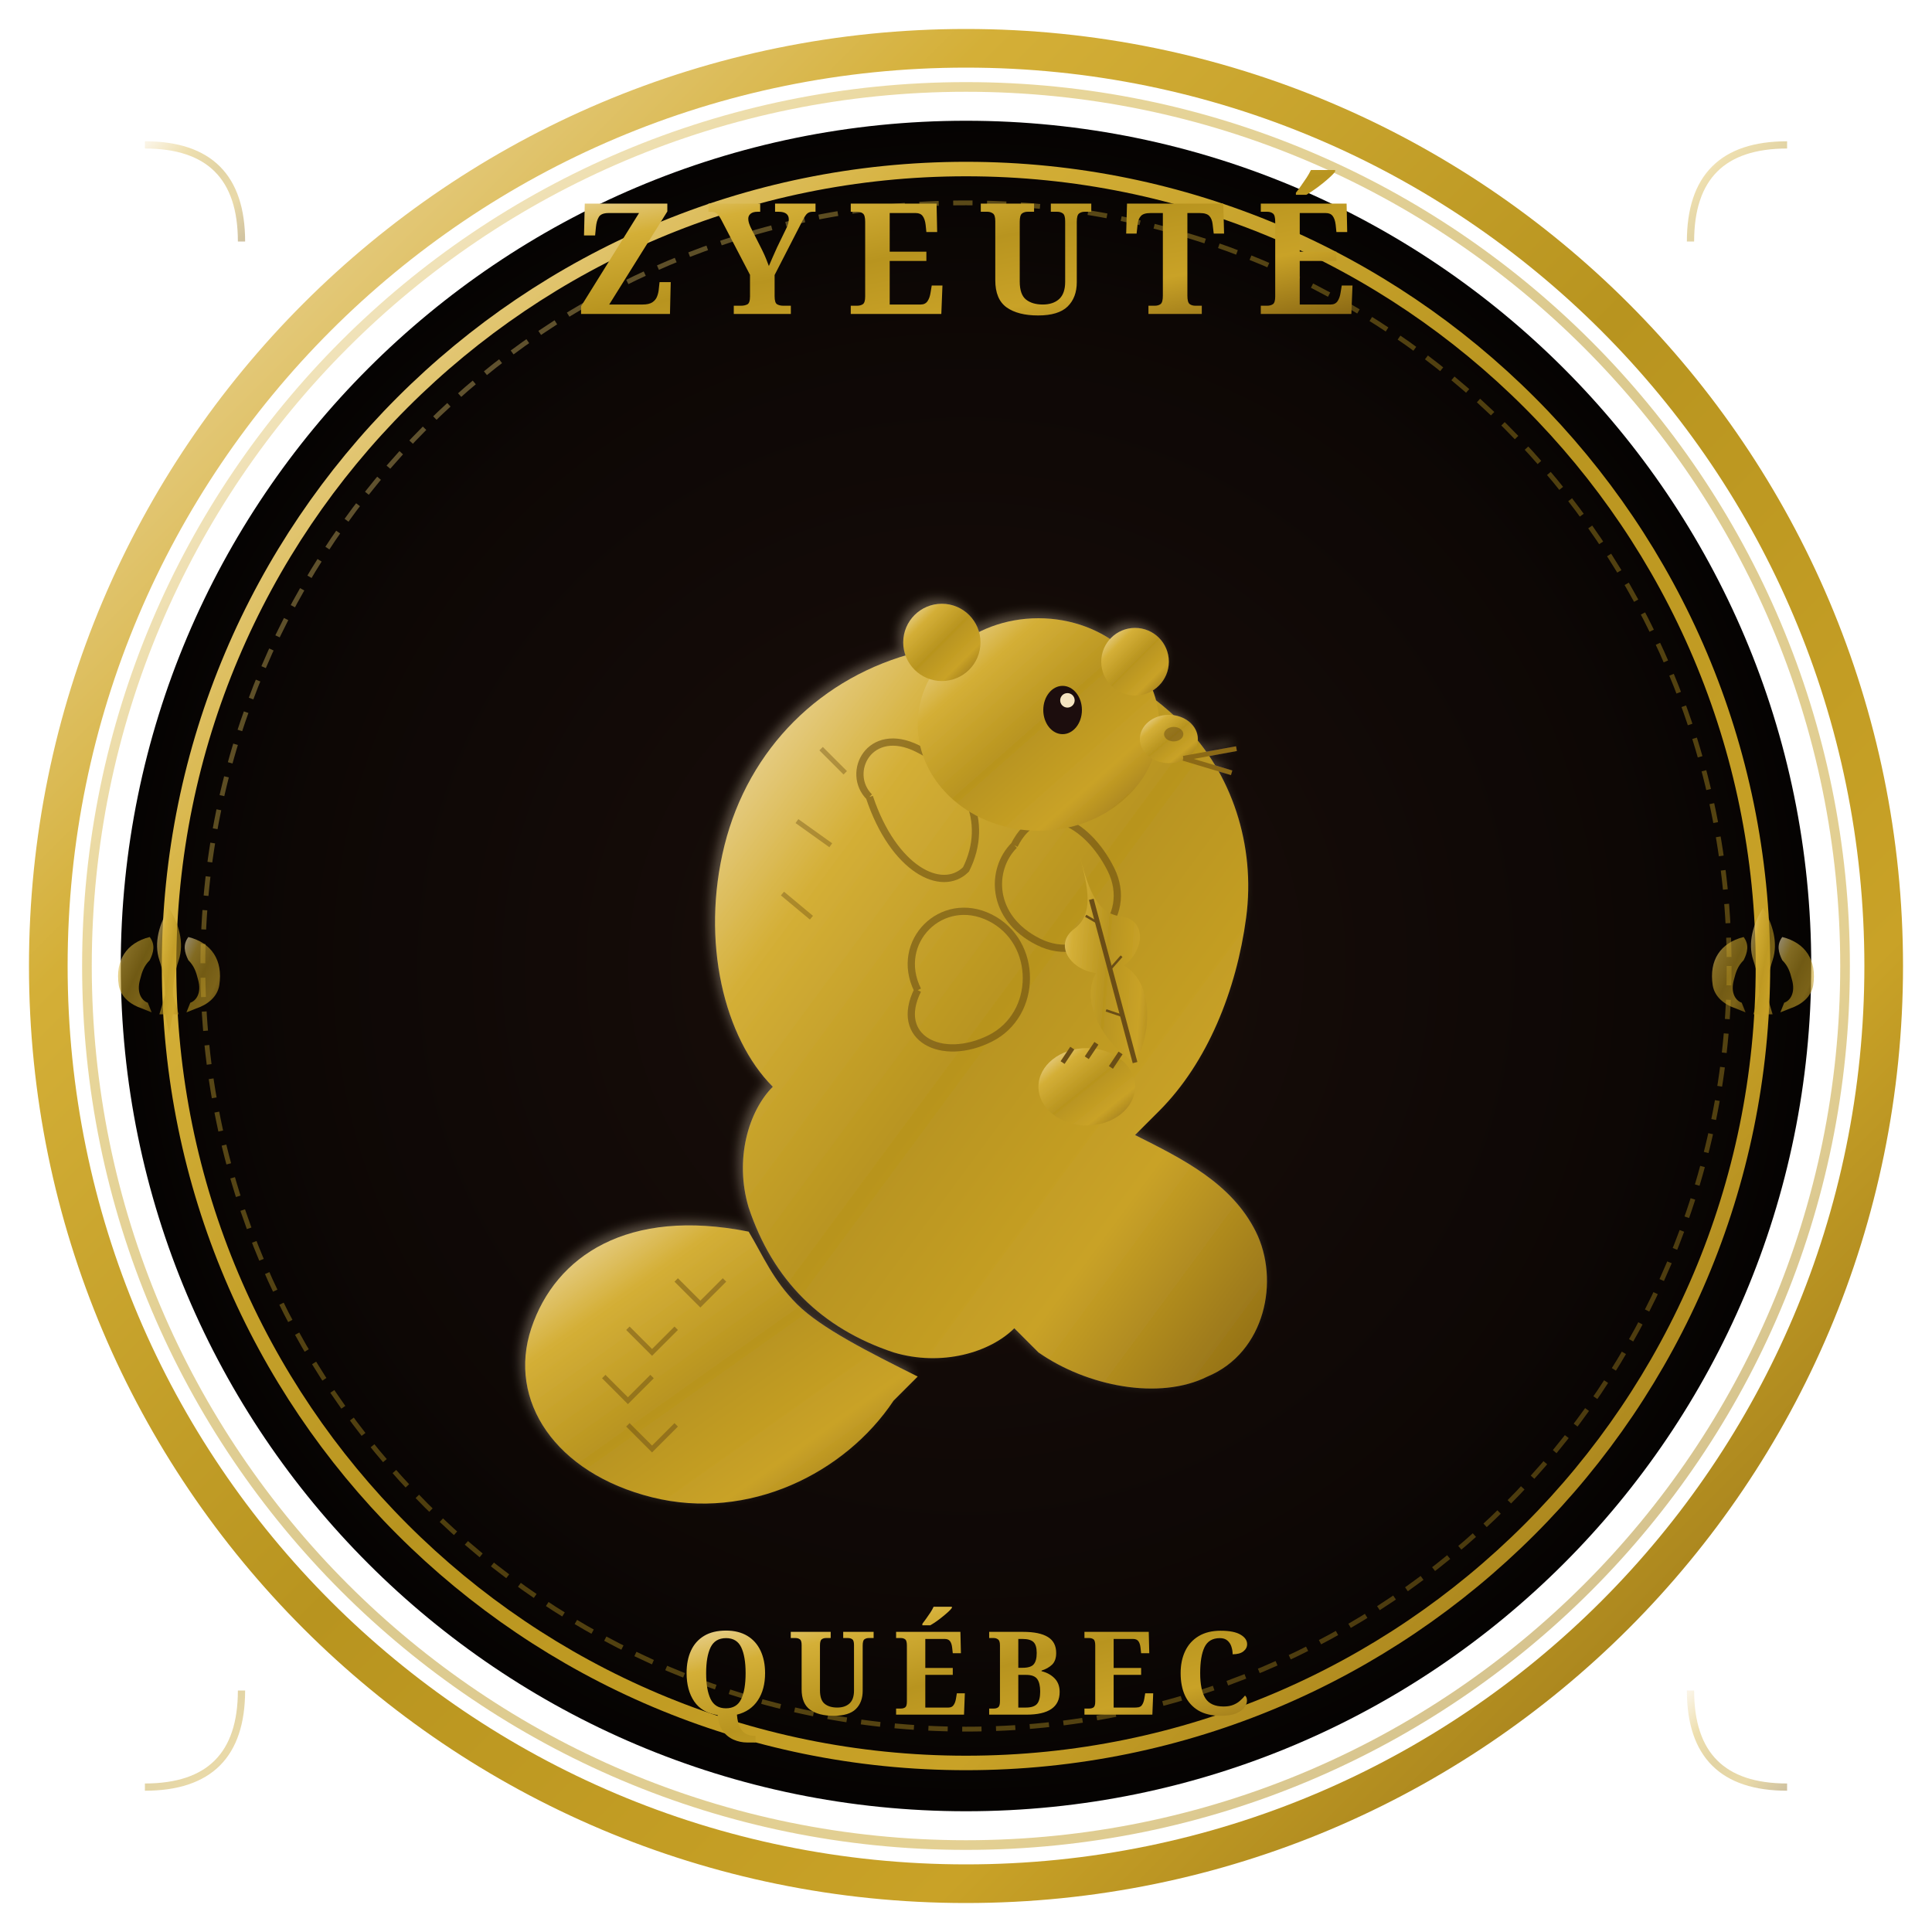
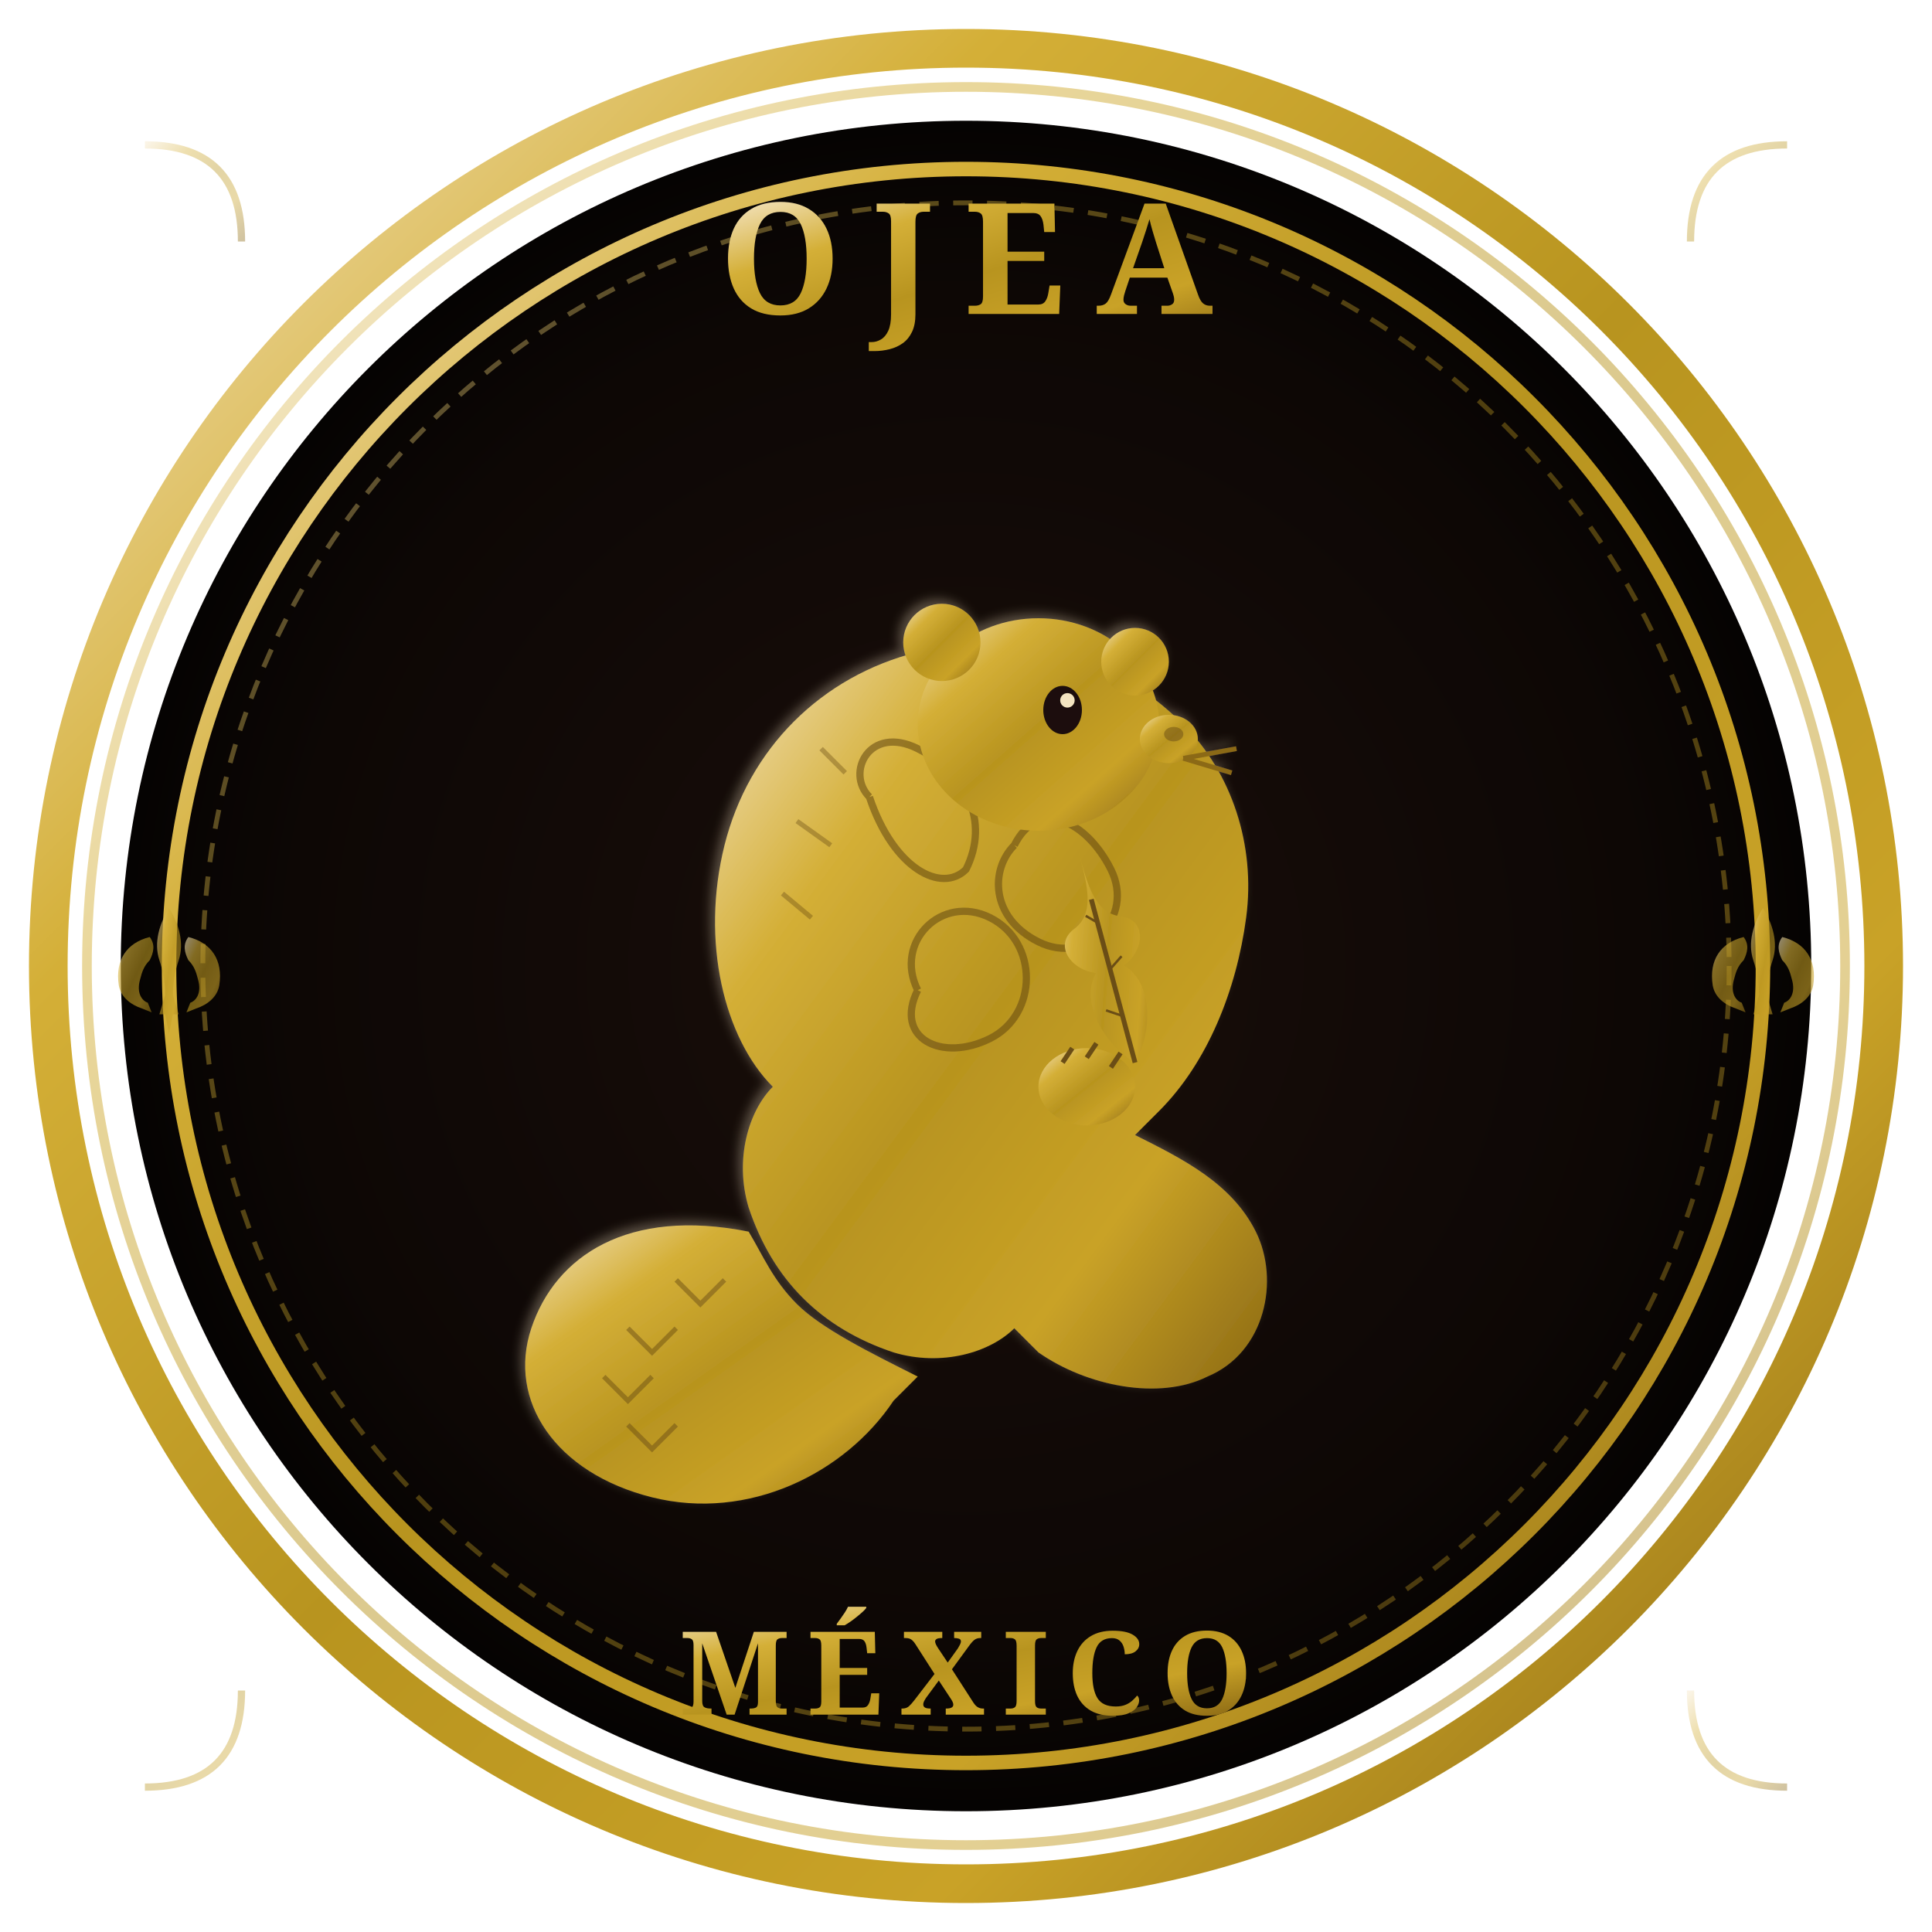
<svg xmlns="http://www.w3.org/2000/svg" viewBox="0 0 400 400" fill="none">
  <defs>
    <linearGradient id="goldEngraved" x1="0%" y1="0%" x2="100%" y2="100%">
      <stop offset="0%" stop-color="#F4E4C1" />
      <stop offset="25%" stop-color="#D4AF37" />
      <stop offset="50%" stop-color="#B8941F" />
      <stop offset="75%" stop-color="#C9A227" />
      <stop offset="100%" stop-color="#8B6914" />
    </linearGradient>
    <filter id="engraveShadow" x="-50%" y="-50%" width="200%" height="200%">
      <feDropShadow dx="1" dy="2" stdDeviation="2" flood-color="#000" flood-opacity="0.6" />
      <feDropShadow dx="-1" dy="-1" stdDeviation="1" flood-color="#F4E4C1" flood-opacity="0.3" />
    </filter>
    <radialGradient id="badgeBg" cx="50%" cy="50%" r="50%">
      <stop offset="0%" stop-color="#1A0F0A" />
      <stop offset="80%" stop-color="#0D0705" />
      <stop offset="100%" stop-color="#050302" />
    </radialGradient>
  </defs>
  <circle cx="200" cy="200" r="190" fill="none" stroke="url(#goldEngraved)" stroke-width="8" />
  <circle cx="200" cy="200" r="182" fill="none" stroke="url(#goldEngraved)" stroke-width="2" opacity="0.5" />
  <circle cx="200" cy="200" r="175" fill="url(#badgeBg)" />
  <circle cx="200" cy="200" r="165" fill="none" stroke="url(#goldEngraved)" stroke-width="3" />
  <circle cx="200" cy="200" r="158" fill="none" stroke="url(#goldEngraved)" stroke-width="1" stroke-dasharray="4 3" opacity="0.4" />
  <g transform="translate(200, 205)" filter="url(#engraveShadow)">
    <g fill="url(#goldEngraved)">
      <path d="M-40,20                 C-50,10 -55,-10 -50,-30                 C-45,-50 -30,-65 -10,-70                 C10,-75 30,-70 45,-55                 C55,-45 60,-30 58,-15                 C56,0 50,15 40,25                 L35,30                 C45,35 55,40 60,50                 C65,60 62,75 50,80                 C40,85 25,82 15,75                 L10,70                 C5,75 -5,78 -15,75                 C-30,70 -40,60 -45,45                 C-48,35 -45,25 -40,20 Z" />
      <path d="M-20,-40                 C-25,-45 -20,-55 -10,-50                 C0,-45 5,-35 0,-25                 C-5,-20 -15,-25 -20,-40" fill="none" stroke="#6B4E14" stroke-width="1.5" opacity="0.6" />
      <path d="M10,-30                 C15,-40 25,-35 30,-25                 C35,-15 25,-5 15,-10                 C5,-15 5,-25 10,-30" fill="none" stroke="#6B4E14" stroke-width="1.5" opacity="0.6" />
      <path d="M-10,0                 C-15,-10 -5,-20 5,-15                 C15,-10 15,5 5,10                 C-5,15 -15,10 -10,0" fill="none" stroke="#6B4E14" stroke-width="1.5" opacity="0.6" />
      <ellipse cx="15" cy="-55" rx="25" ry="22" />
      <circle cx="-5" cy="-72" r="8" />
      <circle cx="35" cy="-68" r="7" />
      <ellipse cx="20" cy="-58" rx="4" ry="5" fill="#1A0F0A" />
      <circle cx="21" cy="-60" r="1.5" fill="#F4E4C1" />
      <ellipse cx="42" cy="-52" rx="6" ry="5" />
      <ellipse cx="43" cy="-53" rx="2" ry="1.5" fill="#6B4E14" opacity="0.5" />
      <path d="M45,-48 L55,-45" stroke="#8B6914" stroke-width="1" fill="none" />
      <path d="M45,-48 L56,-50" stroke="#8B6914" stroke-width="1" fill="none" />
      <g transform="translate(35, 15) rotate(-15)">
        <path d="M0,0                   C-5,-5 -8,-15 -3,-20                   C-8,-22 -10,-28 -5,-30                   C0,-32 0,-38 0,-45                   C0,-38 0,-32 5,-30                   C10,-28 8,-22 3,-20                   C8,-15 5,-5 0,0 Z" />
        <path d="M0,0 L0,-35" stroke="#6B4E14" stroke-width="1" />
        <path d="M0,-10 L-3,-12 M0,-20 L3,-22 M0,-30 L-2,-32" stroke="#6B4E14" stroke-width="0.5" />
      </g>
      <ellipse cx="25" cy="20" rx="10" ry="8" />
      <path d="M20,15 L22,12 M25,14 L27,11 M30,16 L32,13" stroke="#6B4E14" stroke-width="1" fill="none" />
      <path d="M-45,50                 C-70,45 -85,55 -90,70                 C-95,85 -85,100 -65,105                 C-45,110 -25,100 -15,85                 L-10,80                 C-20,75 -30,70 -35,65                 C-40,60 -42,55 -45,50 Z" />
      <path d="M-60,60 L-55,65 L-50,60" stroke="#6B4E14" stroke-width="1" fill="none" opacity="0.5" />
      <path d="M-70,70 L-65,75 L-60,70" stroke="#6B4E14" stroke-width="1" fill="none" opacity="0.5" />
      <path d="M-75,80 L-70,85 L-65,80" stroke="#6B4E14" stroke-width="1" fill="none" opacity="0.5" />
      <path d="M-70,90 L-65,95 L-60,90" stroke="#6B4E14" stroke-width="1" fill="none" opacity="0.5" />
      <path d="M-30,-50 L-25,-45" stroke="#6B4E14" stroke-width="1" opacity="0.4" />
      <path d="M-35,-35 L-28,-30" stroke="#6B4E14" stroke-width="1" opacity="0.4" />
      <path d="M-38,-20 L-32,-15" stroke="#6B4E14" stroke-width="1" opacity="0.4" />
    </g>
  </g>
-   <text x="200" y="65" font-family="'Cormorant Garamond', Georgia, serif" font-size="32" font-weight="700" fill="url(#goldEngraved)" text-anchor="middle" letter-spacing="0.2em">ZYEUTÉ</text>
-   <text x="200" y="355" font-family="'Cormorant Garamond', Georgia, serif" font-size="24" font-weight="600" fill="url(#goldEngraved)" text-anchor="middle" letter-spacing="0.15em">QUÉBEC</text>
+   <text x="200" y="65" font-family="'Cormorant Garamond', Georgia, serif" font-size="32" font-weight="700" fill="url(#goldEngraved)" text-anchor="middle" letter-spacing="0.2em">OJEA</text>
+   <text x="200" y="355" font-family="'Cormorant Garamond', Georgia, serif" font-size="24" font-weight="600" fill="url(#goldEngraved)" text-anchor="middle" letter-spacing="0.15em">MÉXICO</text>
  <g stroke="url(#goldEngraved)" stroke-width="1.5" fill="none" opacity="0.4">
    <path d="M30,30 Q50,30 50,50" />
    <path d="M370,30 Q350,30 350,50" />
    <path d="M30,370 Q50,370 50,350" />
    <path d="M370,370 Q350,370 350,350" />
  </g>
  <g fill="url(#goldEngraved)" opacity="0.6">
    <g transform="translate(35, 200) scale(0.4)">
      <path d="M0,-30 C-5,-22 -8,-12 -5,-3 C-3,3 -2,9 -2,15 L-5,25 L-2,25 L0,35 L2,25 L5,25 L2,15 C2,9 3,3 5,-3 C8,-12 5,-22 0,-30 Z" />
      <path d="M-10,-15 C-22,-12 -28,-3 -26,10 C-25,16 -20,20 -14,22 L-9,24 L-11,19 C-14,18 -17,14 -15,7 C-14,3 -13,0 -10,-3 C-8,-7 -7,-11 -10,-15 Z" />
      <path d="M10,-15 C22,-12 28,-3 26,10 C25,16 20,20 14,22 L9,24 L11,19 C14,18 17,14 15,7 C14,3 13,0 10,-3 C8,-7 7,-11 10,-15 Z" />
    </g>
    <g transform="translate(365, 200) scale(0.4)">
      <path d="M0,-30 C-5,-22 -8,-12 -5,-3 C-3,3 -2,9 -2,15 L-5,25 L-2,25 L0,35 L2,25 L5,25 L2,15 C2,9 3,3 5,-3 C8,-12 5,-22 0,-30 Z" />
      <path d="M-10,-15 C-22,-12 -28,-3 -26,10 C-25,16 -20,20 -14,22 L-9,24 L-11,19 C-14,18 -17,14 -15,7 C-14,3 -13,0 -10,-3 C-8,-7 -7,-11 -10,-15 Z" />
      <path d="M10,-15 C22,-12 28,-3 26,10 C25,16 20,20 14,22 L9,24 L11,19 C14,18 17,14 15,7 C14,3 13,0 10,-3 C8,-7 7,-11 10,-15 Z" />
    </g>
  </g>
</svg>
